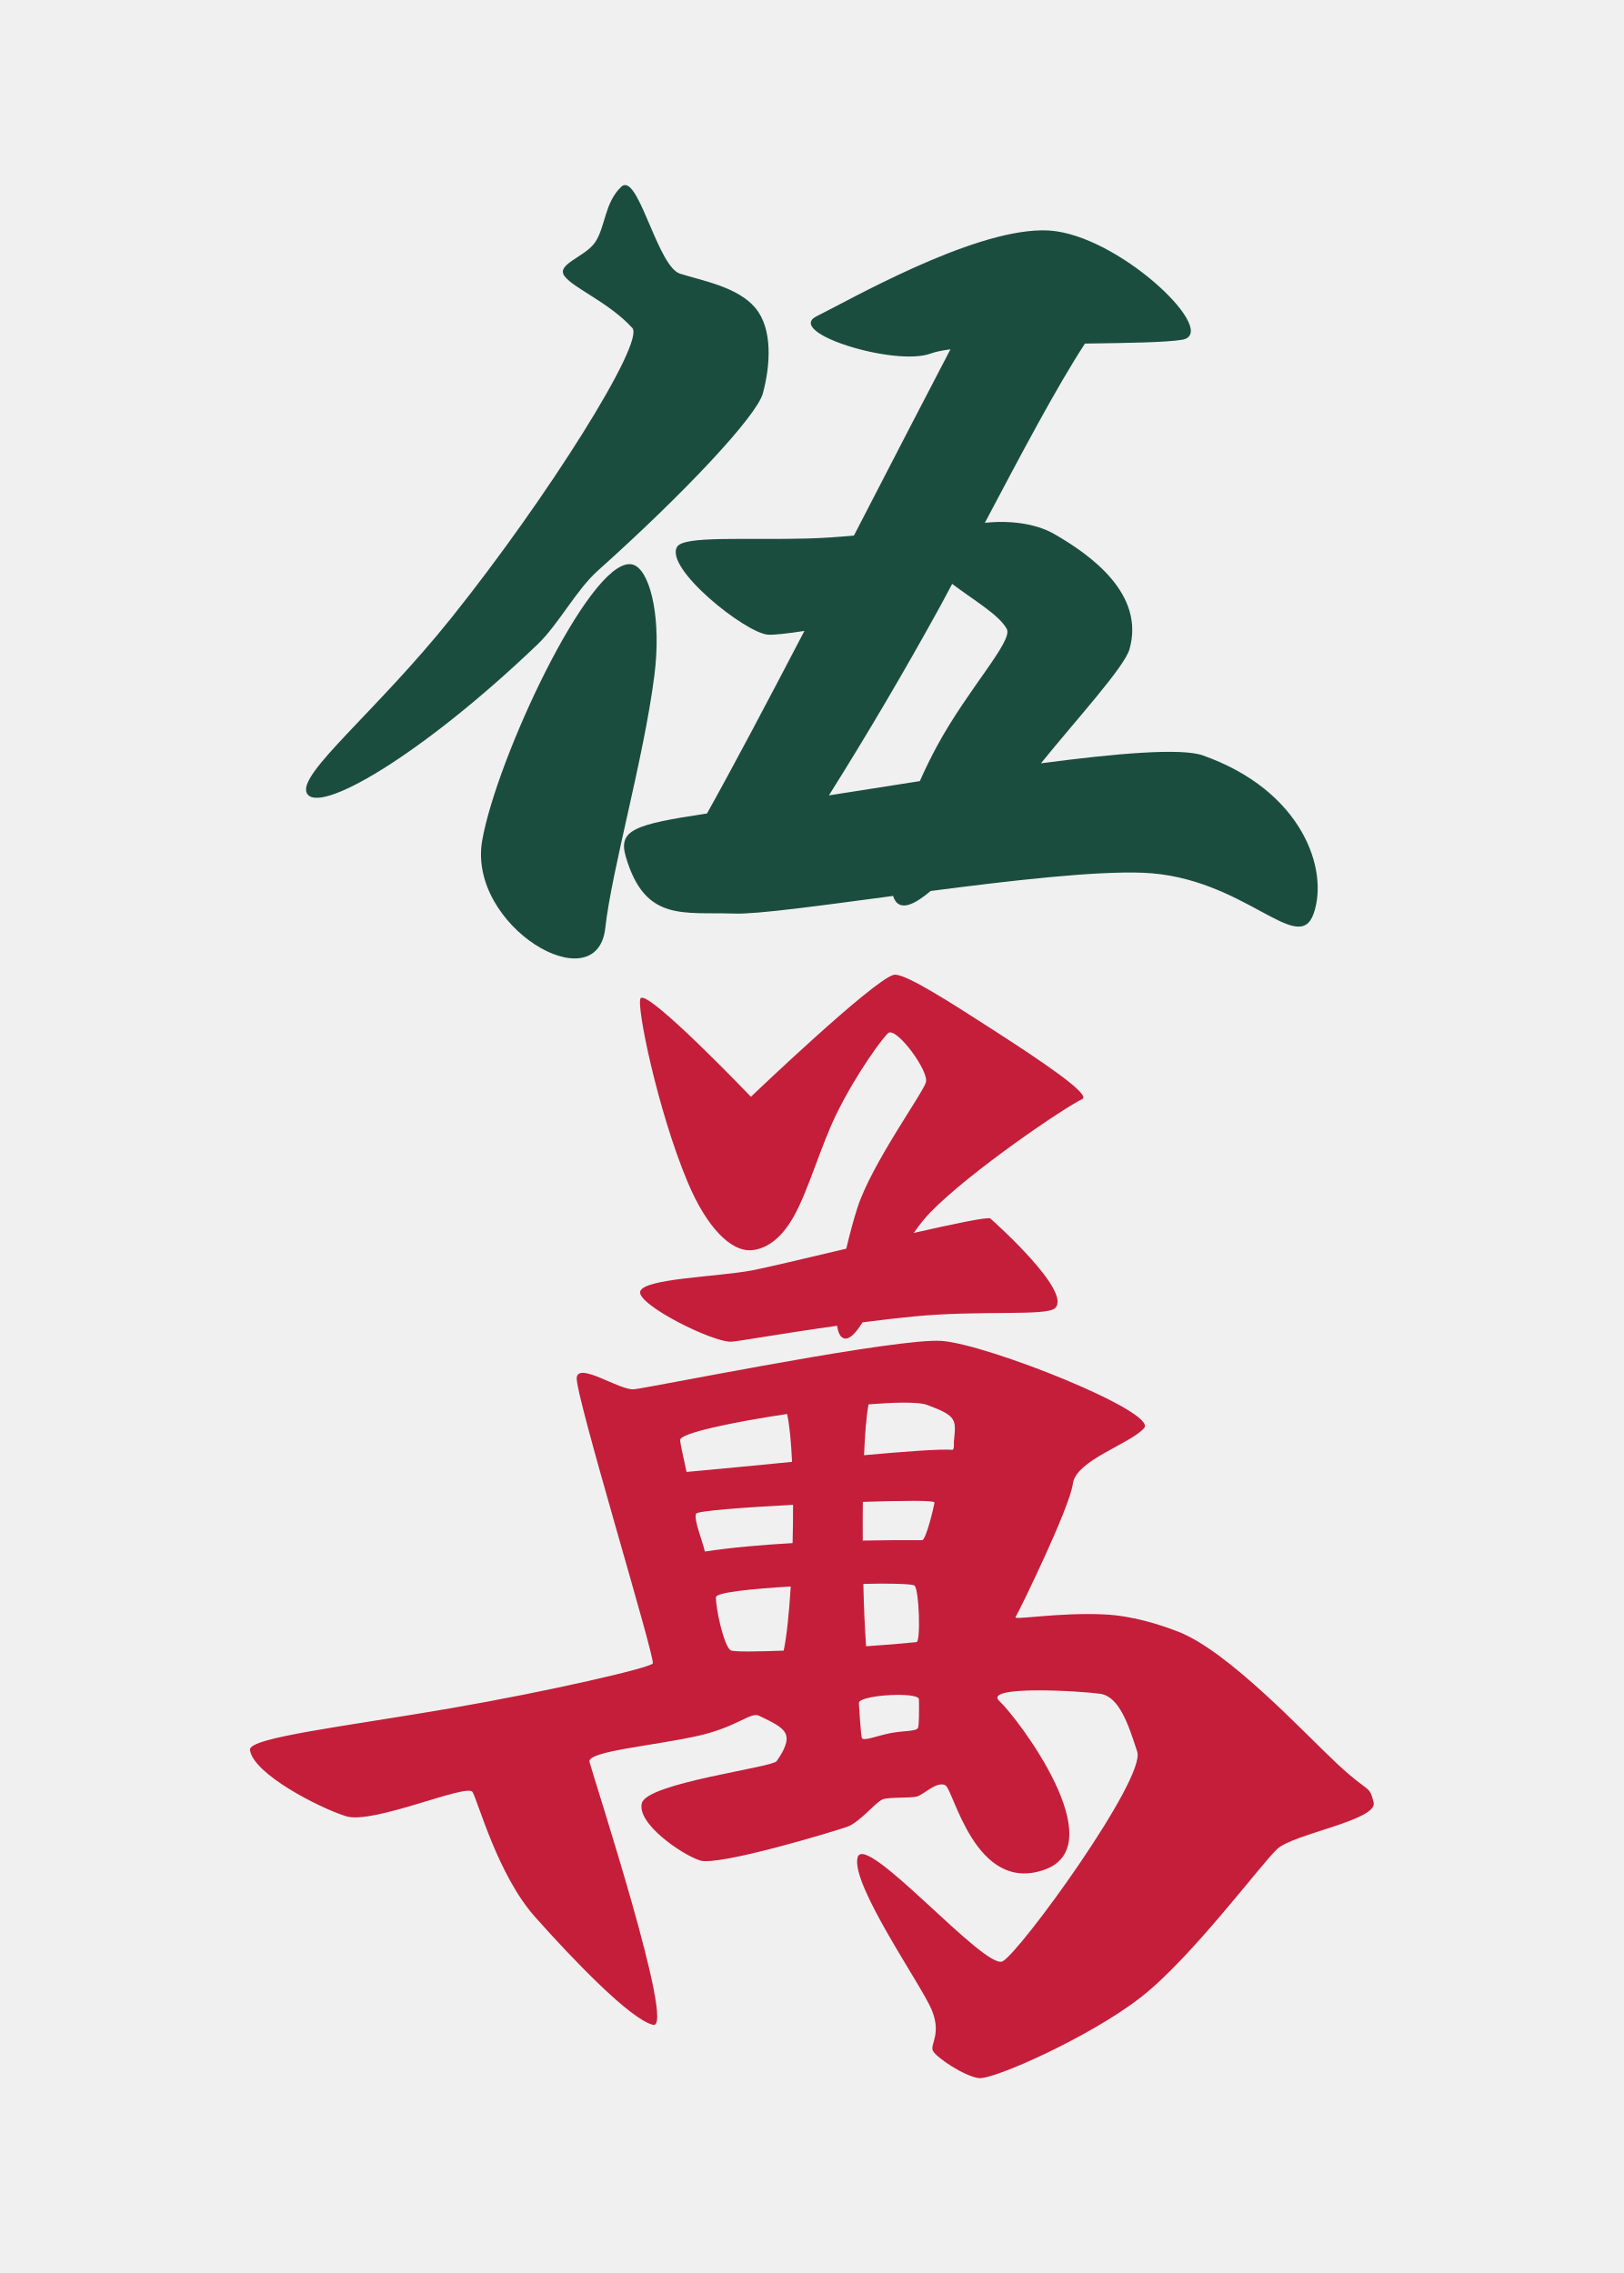
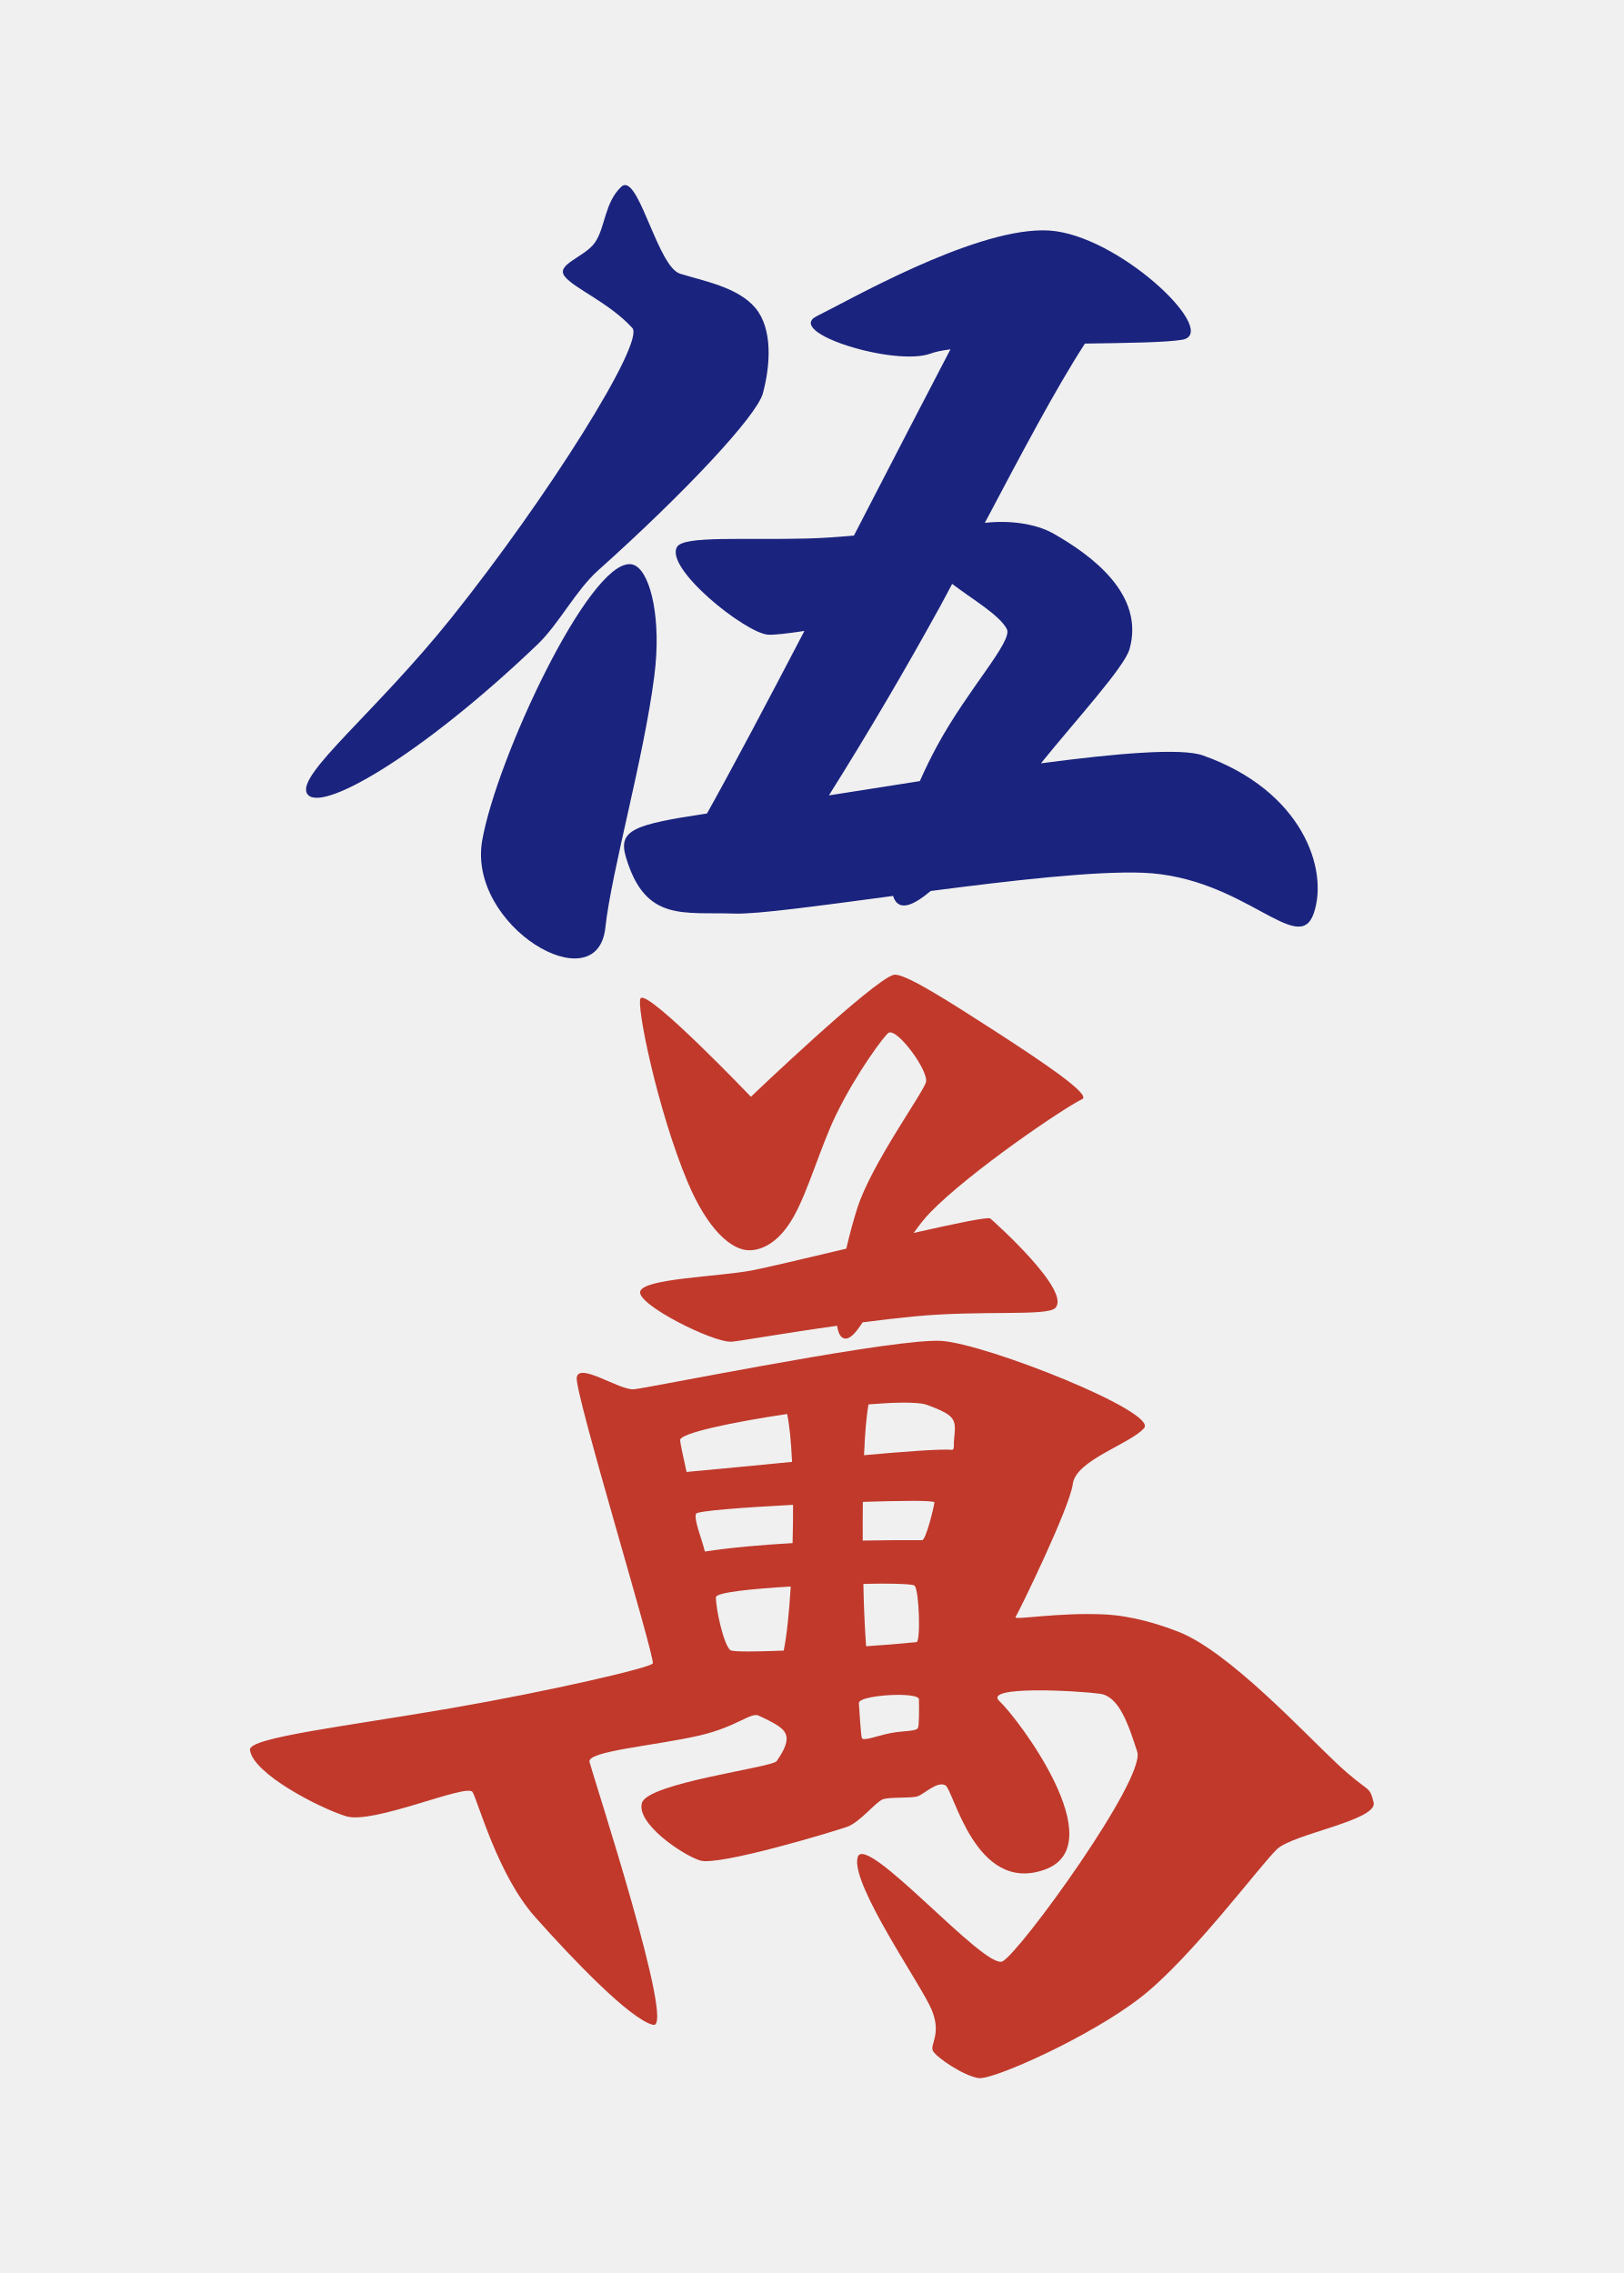
<svg xmlns="http://www.w3.org/2000/svg" width="300" height="420" fill="none">
  <g clip-path="url(#a)">
-     <path d="M115.369 34.204c-.223.041-.427.15-.585.312-3.091 2.885-2.946 7.543-4.854 10.288s-7.317 4.021-5.601 6.254c1.716 2.237 8.209 4.85 12.495 9.537 2.4 2.625-15.744 31.48-33.443 53.589-13.917 17.383-28.397 28.764-26.703 32.346 1.994 4.209 21.06-6.805 42.63-27.45 3.945-3.782 7.109-10.019 11.143-13.631 16.137-14.438 29.366-28.61 30.489-32.747 1.4-5.153 1.874-11.958-1.4-15.825-3.27-3.868-9.691-4.978-13.904-6.31-3.949-1.247-7.317-16.803-10.267-16.363zm77.205 8.359c-13.422.064-35.86 13.02-41.636 15.838-6.164 3.005 14.446 9.4 21.038 6.915.828-.311 2.07-.563 3.628-.772-3.825 7.287-10.536 20.303-17.831 34.412-2.737.256-5.644.47-8.526.546-11.739.316-22.881-.546-24.145 1.537-2.403 3.954 12.645 15.954 16.798 16.235 1.115.077 3.655-.226 6.724-.691-6.89 13.212-13.379 25.465-18.002 33.734-13.618 2.036-16.444 3.078-14.984 8.042 3.56 12.052 10.595 10.118 20.051 10.451 4.201.145 15.983-1.486 29.311-3.262.104.358.267.696.483.999 1.165 1.567 3.449.641 6.463-1.912 14.813-1.925 30.352-3.727 39.283-3.368 18.626.751 28.641 15.654 31.48 7.543 2.843-8.111-2.083-22.733-20.47-29.226-4.013-1.421-15.958-.384-29.917 1.46 6.369-7.897 15.411-17.737 16.363-21.089 2.886-10.16-7.104-17.4-13.977-21.32-3.436-1.954-8.324-2.526-12.751-2.023 6.676-12.627 13.165-24.93 18.493-33.127 7.936-.111 15.134-.213 17.972-.709 6.967-1.208-10.377-18.177-23.291-20.047a17.295 17.295 0 0 0-2.557-.17v.004zm-76.168 61.682c-7.727-.341-24.615 35.864-27.309 51.011-2.826 15.889 21.196 30.062 22.733 16.235 1.199-10.826 7.078-31.121 9.067-46.643 1.315-10.233-.598-18.579-3.419-20.278a2.231 2.231 0 0 0-1.068-.325h-.004zm59.514 3.646c3.757 2.86 8.752 5.751 10.101 8.346 1.157 2.229-7.177 11.074-12.854 21.533a90.506 90.506 0 0 0-3.219 6.561c-5.917.923-11.603 1.823-16.799 2.639a699.894 699.894 0 0 0 20.509-34.852c.751-1.367 1.511-2.831 2.262-4.227z" fill="#1B4D3E" />
-     <path d="M165.52 180.105a1.278 1.278 0 0 0-.414.026c-3.889 1.041-26.37 22.527-26.37 22.527s-18.732-19.594-20.35-18.232c-.982.828 3.103 20.798 8.683 34.045 3.616 8.589 8.038 12.666 11.526 12.551 2.54-.086 5.554-1.725 8.107-6.331 2.698-4.867 4.931-12.876 7.77-18.711 3.833-7.868 9.05-14.805 9.72-15.151 1.639-.845 7.45 7.108 6.886 9.14-.563 2.032-10.079 15.125-12.679 23.253-.683 2.135-1.404 4.773-2.04 7.505-7.719 1.823-14.963 3.552-17.409 4.013-6.319 1.195-20.014 1.49-20.667 3.893-.653 2.408 13.469 9.477 16.871 9.285 1.294-.076 9.52-1.549 19.51-2.945.188 1.315.606 2.194 1.357 2.348.978.2 2.092-1.012 3.343-2.98 3.143-.412 6.293-.775 9.447-1.089 12.449-1.208 24.534 0 26.135-1.545 3.129-3.031-10.95-15.667-11.97-16.551-.41-.35-6.566.939-14.156 2.664.973-1.392 1.985-2.69 3.052-3.787 7.351-7.564 24.846-19.428 28.077-20.939 1.729-.811-7.338-6.916-16.649-12.914-7.603-4.896-15.351-9.87-17.78-10.075zm6.48 67.664c-12.013.512-52.321 8.713-54.857 8.939-2.698.239-10.19-5.071-10.587-2.164-.392 2.903 14.357 51.185 14.058 52.799-.145.777-19.309 5.191-37.226 8.286-19.313 3.339-37.469 5.422-37.204 7.701.512 4.393 12.76 10.716 17.76 12.274 5.007 1.558 22.339-6.139 23.359-4.478 1.016 1.664 4.64 15.313 11.54 23.065 6.894 7.753 17.643 19.001 21.839 19.958 4.193.952-10.757-44.833-11.765-48.573-.546-2.019 12.137-3.001 20.308-4.892 6.98-1.614 9.46-4.376 10.971-3.667 3.274 1.541 4.867 2.412 5.106 3.872.235 1.464-.982 3.329-1.802 4.525-.815 1.195-23.876 4.012-24.905 7.752-1.025 3.74 7.317 9.49 10.728 10.604 3.407 1.115 24.88-5.391 27.219-6.228 2.344-.837 5.242-4.568 6.544-5.059 1.303-.486 5.183-.162 6.425-.563 1.243-.402 3.556-2.809 5.123-2.062 1.567.742 5.507 20.162 18.348 15.62s-5.024-28.111-8.311-31.125c-3.288-3.014 15.103-1.887 18.612-1.379 3.501.512 5.213 5.699 6.831 10.706 1.609 5.004-21.614 37.026-24.88 38.733-3.266 1.703-25.494-24.167-26.788-19.189-1.298 4.982 11.868 23.672 13.703 28.167 1.84 4.495-.358 6.335.21 7.543.568 1.204 5.776 4.7 8.469 5.055 2.69.354 20.62-7.642 29.999-14.972 9.374-7.33 22.1-24.508 25.136-27.355 3.035-2.844 18.668-5.32 17.823-8.637-.854-3.321-.692-1.485-6.668-7.052-5.977-5.571-20.022-20.79-29.371-24.449-3.522-1.379-8.551-2.962-13.674-3.214-8.47-.41-16.837 1.11-16.448.499.627-.982 10.015-20.205 10.587-24.615.563-4.414 10.595-7.355 13.174-10.314 2.574-2.958-28.901-15.483-37.379-16.107a18.159 18.159 0 0 0-2.007-.004zm-5.584 11.411c2.28-.03 4.005.094 4.88.418 5.614 2.062 5.328 2.771 4.952 6.66-.043.427.115 1.665-.329 1.635-2.262-.171-8.653.312-16.282.995.171-4.043.444-7.416.837-9.392 2.198-.171 4.243-.295 5.942-.316zm-20.99 2.092c.444 2.006.738 5.136.913 8.85-6.63.64-13.375 1.31-19.492 1.861-.679-3.104-1.178-5.315-1.178-5.891-.099-1.238 9.379-3.27 19.757-4.82zm23.244 16.051c2.489.009 4.009.103 3.979.299-.137 1.038-1.588 6.984-2.292 6.971-3.653-.024-7.307 0-10.959.073-.013-2.391-.009-4.794.017-7.151 3.084-.11 6.169-.173 9.255-.187v-.005zm-22.147.735c.008 2.322-.026 4.7-.086 7.073-5.507.316-11.184.794-16.209 1.558-.555-2.347-2.036-5.788-1.635-6.979.171-.521 8.542-1.162 17.93-1.652zm16.376 14.557c3.479.008 5.878.128 6.091.38.85.99 1.132 10.344.342 10.433-3.1.31-6.206.565-9.315.764a228.134 228.134 0 0 1-.504-11.517c1.106-.013 2.425-.064 3.386-.06zm-16.803.538c-.299 4.892-.739 9.178-1.302 11.846-5.08.188-9.379.256-9.836-.077-1.238-.896-2.719-7.684-2.681-9.788.017-.88 6.421-1.546 13.819-1.981zm19.633 20.021c2.186-.017 4.034.227 4.051.812.039 1.434.056 4.922-.183 5.314-.402.662-2.647.47-5.063.94-2.476.478-5.123 1.605-5.32.858-.149-.594-.444-4.867-.533-6.395-.056-.914 3.859-1.499 7.048-1.529z" fill="#C41E3A" />
+     <path d="M115.369 34.204c-.223.041-.427.15-.585.312-3.091 2.885-2.946 7.543-4.854 10.288s-7.317 4.021-5.601 6.254c1.716 2.237 8.209 4.85 12.495 9.537 2.4 2.625-15.744 31.48-33.443 53.589-13.917 17.383-28.397 28.764-26.703 32.346 1.994 4.209 21.06-6.805 42.63-27.45 3.945-3.782 7.109-10.019 11.143-13.631 16.137-14.438 29.366-28.61 30.489-32.747 1.4-5.153 1.874-11.958-1.4-15.825-3.27-3.868-9.691-4.978-13.904-6.31-3.949-1.247-7.317-16.803-10.267-16.363zm77.205 8.359c-13.422.064-35.86 13.02-41.636 15.838-6.164 3.005 14.446 9.4 21.038 6.915.828-.311 2.07-.563 3.628-.772-3.825 7.287-10.536 20.303-17.831 34.412-2.737.256-5.644.47-8.526.546-11.739.316-22.881-.546-24.145 1.537-2.403 3.954 12.645 15.954 16.798 16.235 1.115.077 3.655-.226 6.724-.691-6.89 13.212-13.379 25.465-18.002 33.734-13.618 2.036-16.444 3.078-14.984 8.042 3.56 12.052 10.595 10.118 20.051 10.451 4.201.145 15.983-1.486 29.311-3.262.104.358.267.696.483.999 1.165 1.567 3.449.641 6.463-1.912 14.813-1.925 30.352-3.727 39.283-3.368 18.626.751 28.641 15.654 31.48 7.543 2.843-8.111-2.083-22.733-20.47-29.226-4.013-1.421-15.958-.384-29.917 1.46 6.369-7.897 15.411-17.737 16.363-21.089 2.886-10.16-7.104-17.4-13.977-21.32-3.436-1.954-8.324-2.526-12.751-2.023 6.676-12.627 13.165-24.93 18.493-33.127 7.936-.111 15.134-.213 17.972-.709 6.967-1.208-10.377-18.177-23.291-20.047a17.295 17.295 0 0 0-2.557-.17v.004zm-76.168 61.682c-7.727-.341-24.615 35.864-27.309 51.011-2.826 15.889 21.196 30.062 22.733 16.235 1.199-10.826 7.078-31.121 9.067-46.643 1.315-10.233-.598-18.579-3.419-20.278a2.231 2.231 0 0 0-1.068-.325h-.004zm59.514 3.646c3.757 2.86 8.752 5.751 10.101 8.346 1.157 2.229-7.177 11.074-12.854 21.533a90.506 90.506 0 0 0-3.219 6.561c-5.917.923-11.603 1.823-16.799 2.639a699.894 699.894 0 0 0 20.509-34.852c.751-1.367 1.511-2.831 2.262-4.227z" fill="#1A237E" />
+     <path d="M165.52 180.105a1.278 1.278 0 0 0-.414.026c-3.889 1.041-26.37 22.527-26.37 22.527s-18.732-19.594-20.35-18.232c-.982.828 3.103 20.798 8.683 34.045 3.616 8.589 8.038 12.666 11.526 12.551 2.54-.086 5.554-1.725 8.107-6.331 2.698-4.867 4.931-12.876 7.77-18.711 3.833-7.868 9.05-14.805 9.72-15.151 1.639-.845 7.45 7.108 6.886 9.14-.563 2.032-10.079 15.125-12.679 23.253-.683 2.135-1.404 4.773-2.04 7.505-7.719 1.823-14.963 3.552-17.409 4.013-6.319 1.195-20.014 1.49-20.667 3.893-.653 2.408 13.469 9.477 16.871 9.285 1.294-.076 9.52-1.549 19.51-2.945.188 1.315.606 2.194 1.357 2.348.978.2 2.092-1.012 3.343-2.98 3.143-.412 6.293-.775 9.447-1.089 12.449-1.208 24.534 0 26.135-1.545 3.129-3.031-10.95-15.667-11.97-16.551-.41-.35-6.566.939-14.156 2.664.973-1.392 1.985-2.69 3.052-3.787 7.351-7.564 24.846-19.428 28.077-20.939 1.729-.811-7.338-6.916-16.649-12.914-7.603-4.896-15.351-9.87-17.78-10.075zm6.48 67.664c-12.013.512-52.321 8.713-54.857 8.939-2.698.239-10.19-5.071-10.587-2.164-.392 2.903 14.357 51.185 14.058 52.799-.145.777-19.309 5.191-37.226 8.286-19.313 3.339-37.469 5.422-37.204 7.701.512 4.393 12.76 10.716 17.76 12.274 5.007 1.558 22.339-6.139 23.359-4.478 1.016 1.664 4.64 15.313 11.54 23.065 6.894 7.753 17.643 19.001 21.839 19.958 4.193.952-10.757-44.833-11.765-48.573-.546-2.019 12.137-3.001 20.308-4.892 6.98-1.614 9.46-4.376 10.971-3.667 3.274 1.541 4.867 2.412 5.106 3.872.235 1.464-.982 3.329-1.802 4.525-.815 1.195-23.876 4.012-24.905 7.752-1.025 3.74 7.317 9.49 10.728 10.604 3.407 1.115 24.88-5.391 27.219-6.228 2.344-.837 5.242-4.568 6.544-5.059 1.303-.486 5.183-.162 6.425-.563 1.243-.402 3.556-2.809 5.123-2.062 1.567.742 5.507 20.162 18.348 15.62s-5.024-28.111-8.311-31.125c-3.288-3.014 15.103-1.887 18.612-1.379 3.501.512 5.213 5.699 6.831 10.706 1.609 5.004-21.614 37.026-24.88 38.733-3.266 1.703-25.494-24.167-26.788-19.189-1.298 4.982 11.868 23.672 13.703 28.167 1.84 4.495-.358 6.335.21 7.543.568 1.204 5.776 4.7 8.469 5.055 2.69.354 20.62-7.642 29.999-14.972 9.374-7.33 22.1-24.508 25.136-27.355 3.035-2.844 18.668-5.32 17.823-8.637-.854-3.321-.692-1.485-6.668-7.052-5.977-5.571-20.022-20.79-29.371-24.449-3.522-1.379-8.551-2.962-13.674-3.214-8.47-.41-16.837 1.11-16.448.499.627-.982 10.015-20.205 10.587-24.615.563-4.414 10.595-7.355 13.174-10.314 2.574-2.958-28.901-15.483-37.379-16.107a18.159 18.159 0 0 0-2.007-.004zm-5.584 11.411c2.28-.03 4.005.094 4.88.418 5.614 2.062 5.328 2.771 4.952 6.66-.043.427.115 1.665-.329 1.635-2.262-.171-8.653.312-16.282.995.171-4.043.444-7.416.837-9.392 2.198-.171 4.243-.295 5.942-.316zm-20.99 2.092c.444 2.006.738 5.136.913 8.85-6.63.64-13.375 1.31-19.492 1.861-.679-3.104-1.178-5.315-1.178-5.891-.099-1.238 9.379-3.27 19.757-4.82zm23.244 16.051c2.489.009 4.009.103 3.979.299-.137 1.038-1.588 6.984-2.292 6.971-3.653-.024-7.307 0-10.959.073-.013-2.391-.009-4.794.017-7.151 3.084-.11 6.169-.173 9.255-.187v-.005zm-22.147.735c.008 2.322-.026 4.7-.086 7.073-5.507.316-11.184.794-16.209 1.558-.555-2.347-2.036-5.788-1.635-6.979.171-.521 8.542-1.162 17.93-1.652zm16.376 14.557c3.479.008 5.878.128 6.091.38.85.99 1.132 10.344.342 10.433-3.1.31-6.206.565-9.315.764a228.134 228.134 0 0 1-.504-11.517c1.106-.013 2.425-.064 3.386-.06zm-16.803.538c-.299 4.892-.739 9.178-1.302 11.846-5.08.188-9.379.256-9.836-.077-1.238-.896-2.719-7.684-2.681-9.788.017-.88 6.421-1.546 13.819-1.981zm19.633 20.021c2.186-.017 4.034.227 4.051.812.039 1.434.056 4.922-.183 5.314-.402.662-2.647.47-5.063.94-2.476.478-5.123 1.605-5.32.858-.149-.594-.444-4.867-.533-6.395-.056-.914 3.859-1.499 7.048-1.529z" fill="#C0392B" />
  </g>
  <defs>
    <clipPath id="a">
-       <rect width="300" height="420" rx="40" fill="#fff" />
+       <rect width="300" height="420" rx="40" fill="#FAFAFA" />
    </clipPath>
  </defs>
</svg>
